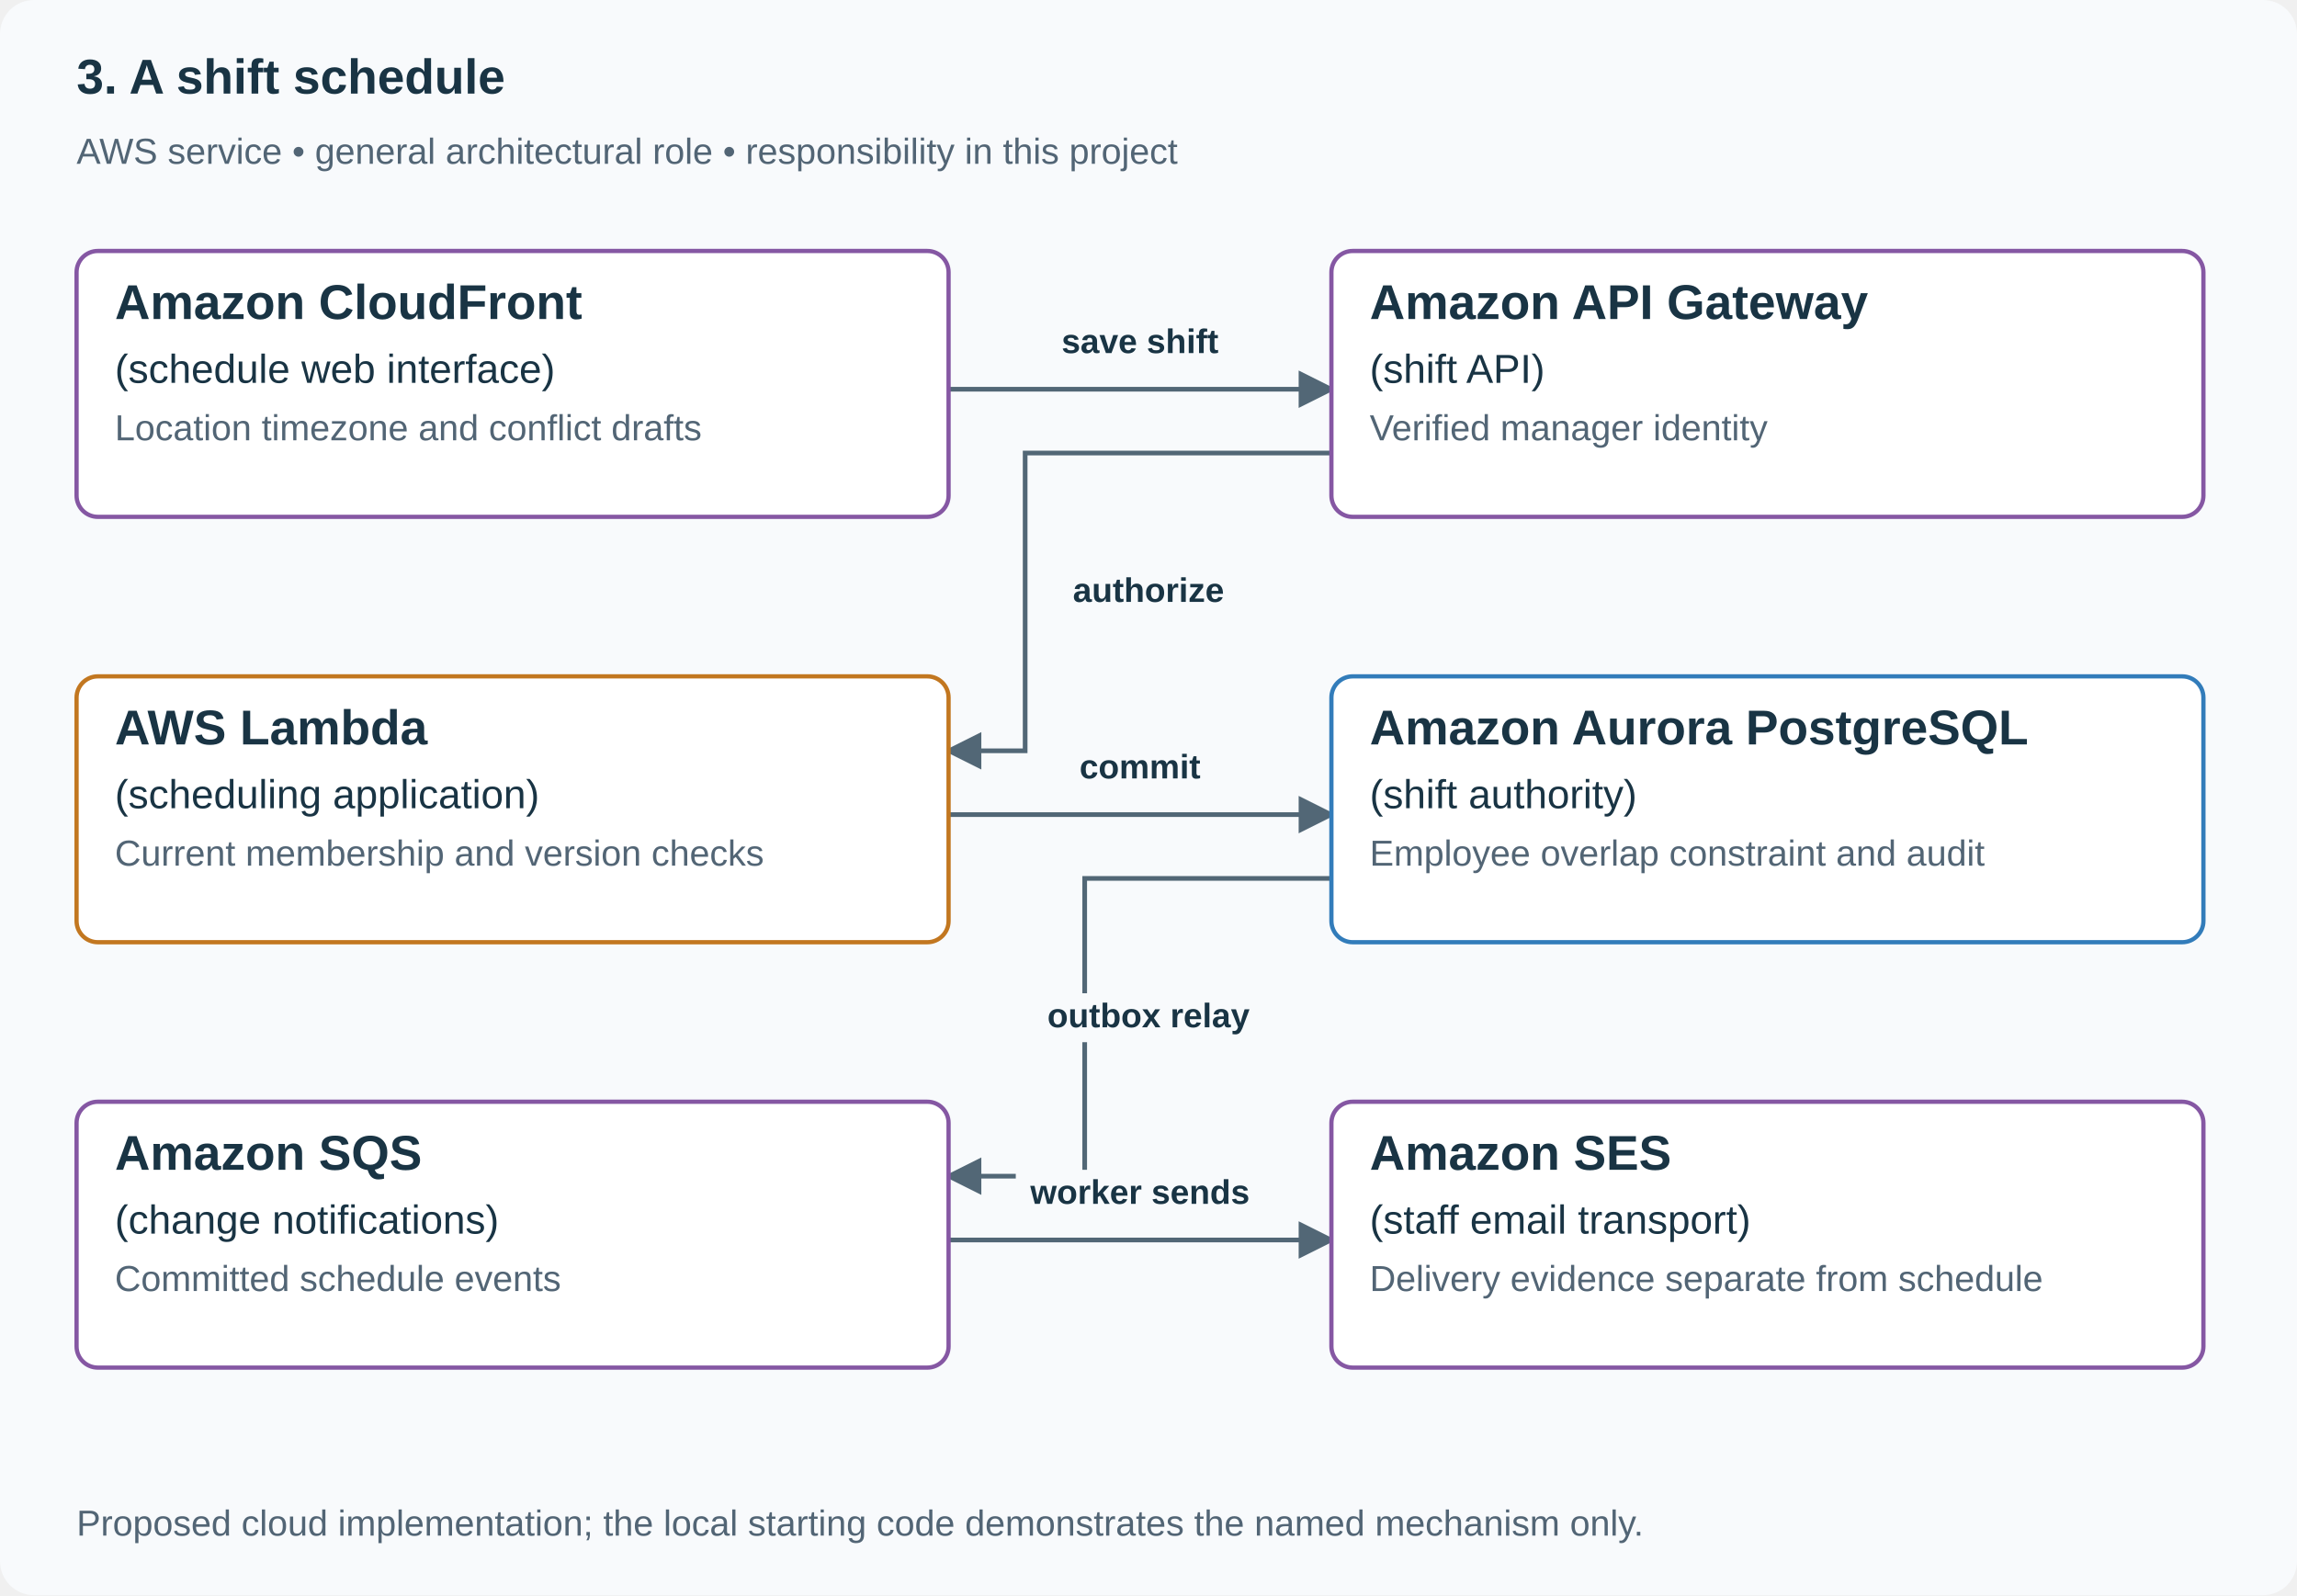
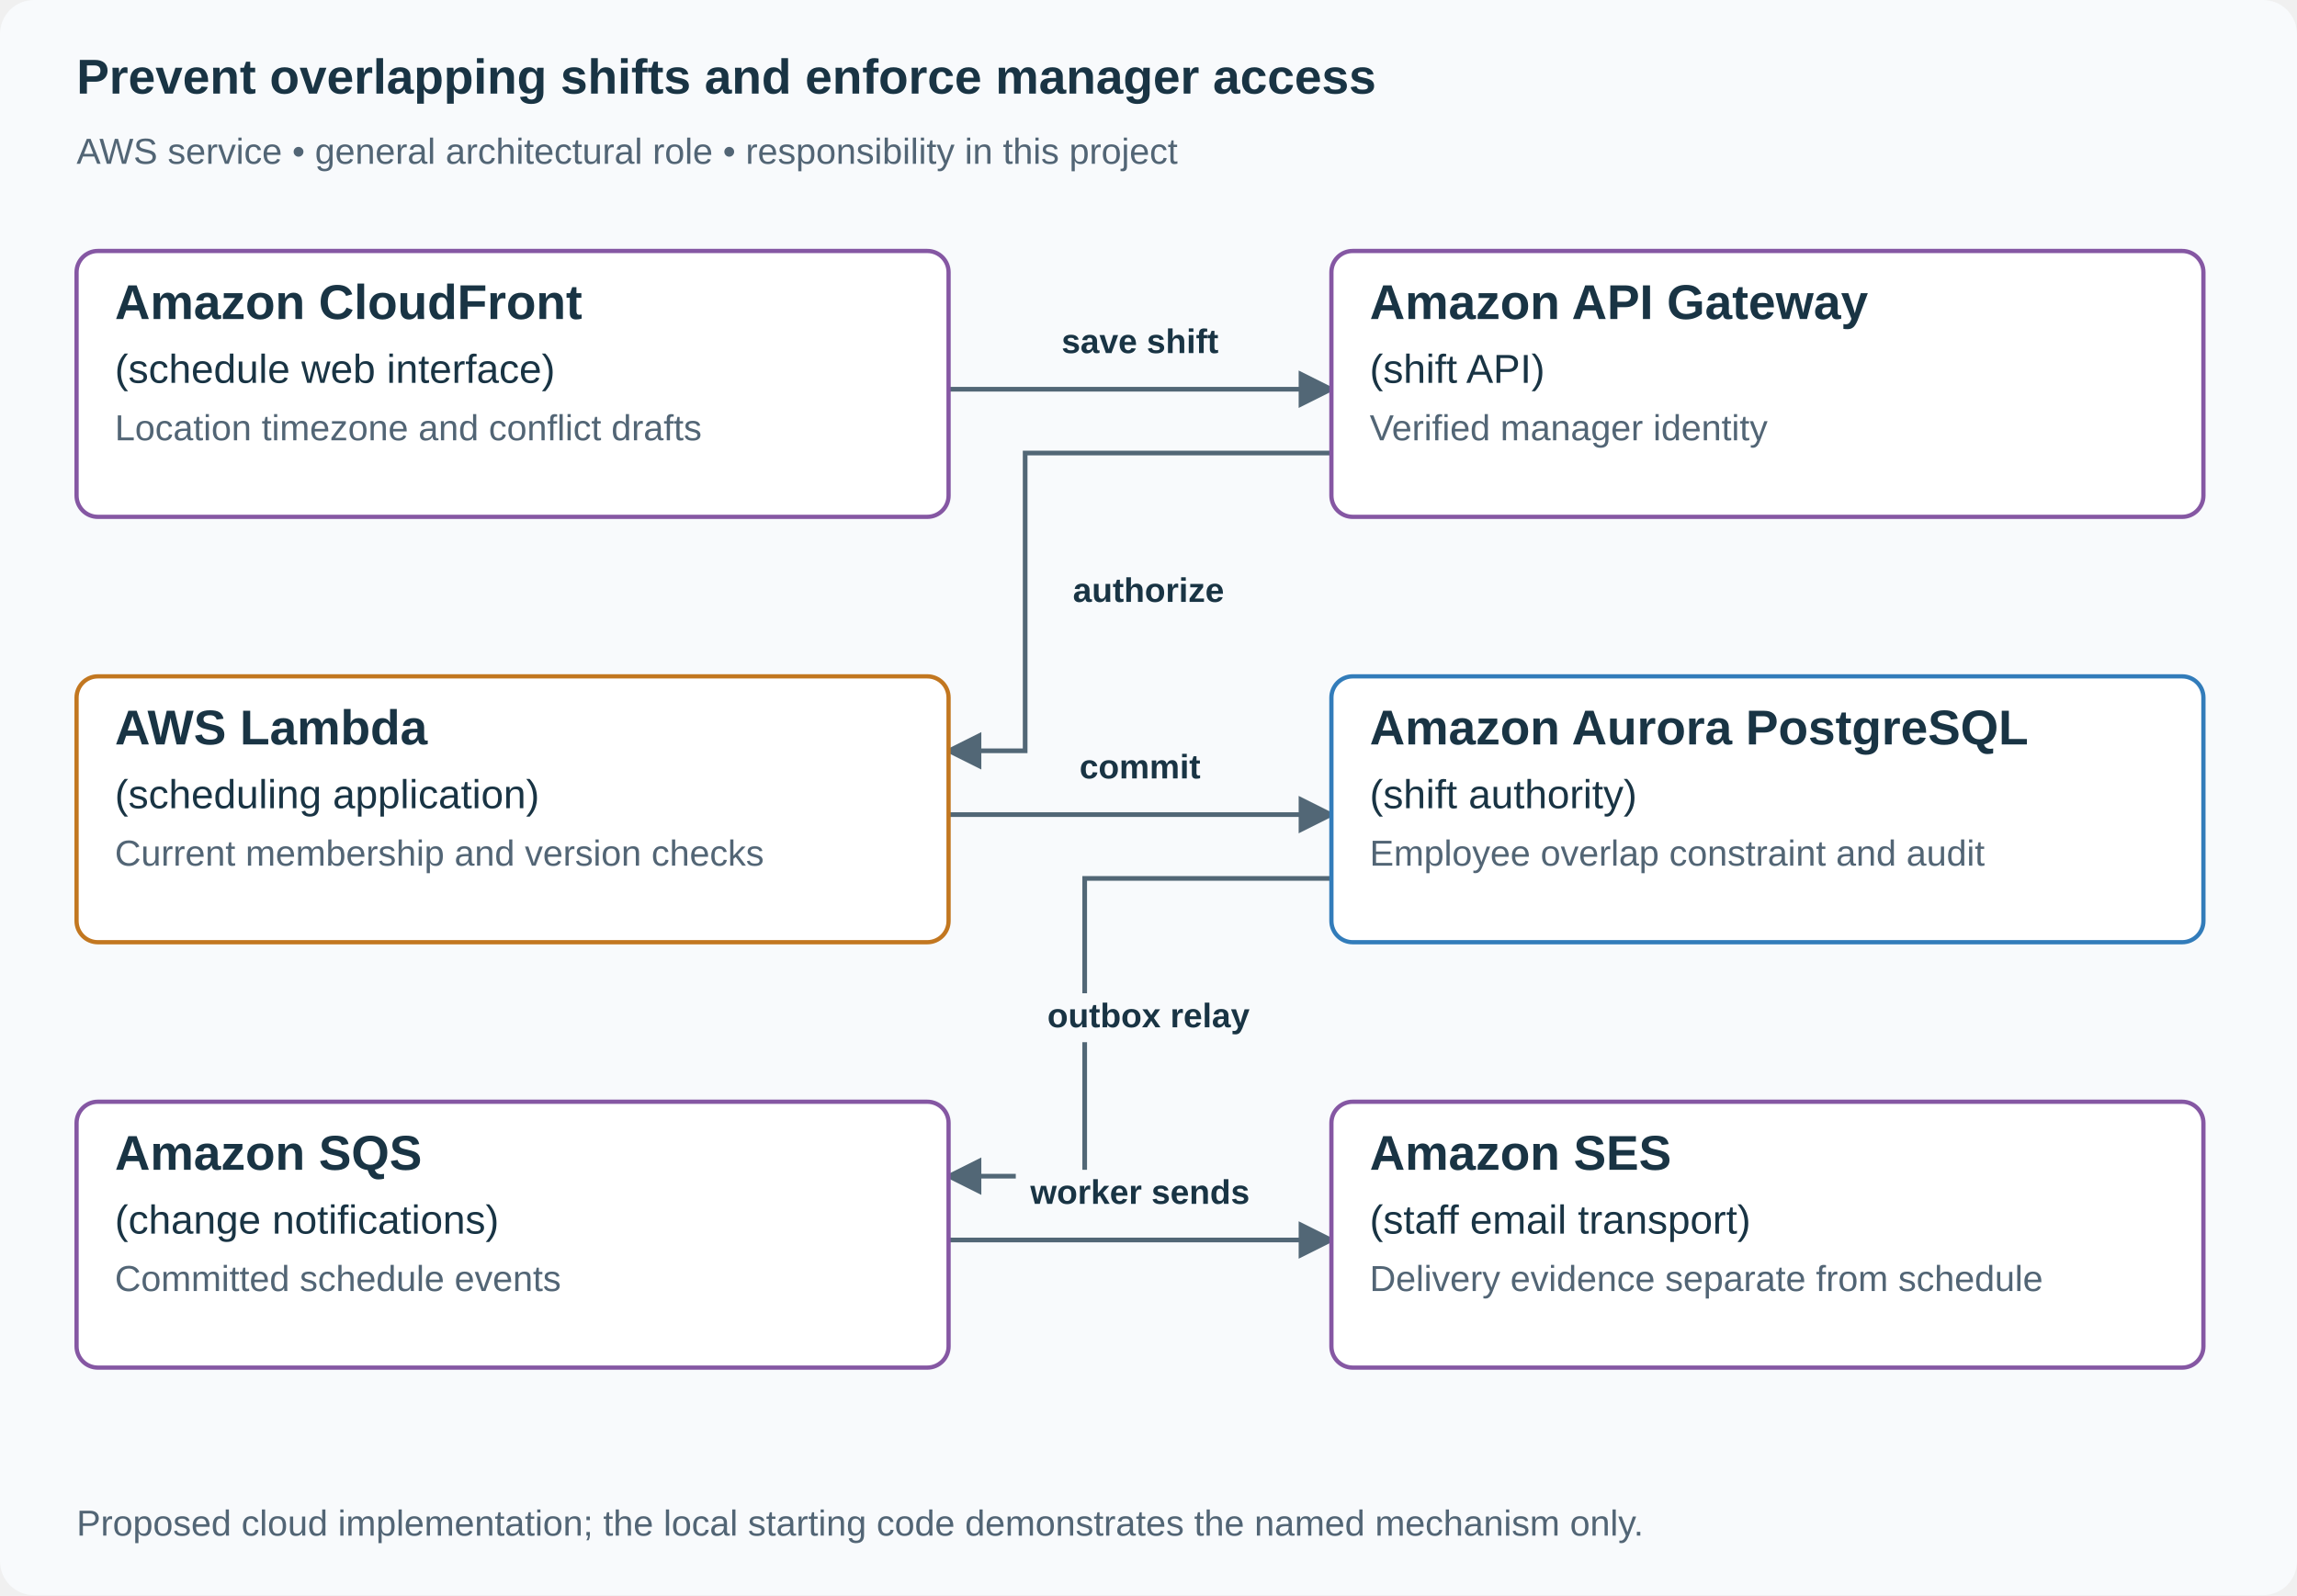
<svg xmlns="http://www.w3.org/2000/svg" width="1080" height="750" viewBox="0 0 1080 750" role="img" aria-labelledby="t d">
  <defs>
    <marker id="a" markerWidth="8" markerHeight="8" refX="7" refY="4" orient="auto">
      <path d="M0 0L8 4L0 8Z" fill="#526776" />
    </marker>
  </defs>
  <rect width="1080" height="750" rx="16" fill="#f8fafc" />
  <style>text{font-family:Arial,sans-serif;fill:#193444}.name{font-size:23px;font-weight:bold}.role{font-size:19px}.detail{font-size:17px;fill:#526575}.edge{font-size:16px;font-weight:bold}</style>
-   <text x="36" y="44" class="name" style="font-size:23px">3. A shift schedule</text>
+   <text x="36" y="44" class="name" style="font-size:23px">Prevent overlapping shifts and enforce manager access</text>
  <text x="36" y="77" class="detail">AWS service • general architectural role • responsibility in this project</text>
  <path d="M446 183 L626 183" fill="none" stroke="#526776" stroke-width="2.2" marker-end="url(#a)" />
  <g transform="translate(536.0 166) rotate(0)">
    <rect x="-50.0" y="-16" width="100.0" height="23" fill="#f8fafc" />
    <text x="0" y="0" class="edge" text-anchor="middle">save shift</text>
  </g>
  <path d="M626 213 L482 213 L482 353 L446 353" fill="none" stroke="#526776" stroke-width="2.2" marker-end="url(#a)" />
  <g transform="translate(540 283.0) rotate(0)">
    <rect x="-45.8" y="-16" width="91.6" height="23" fill="#f8fafc" />
    <text x="0" y="0" class="edge" text-anchor="middle">authorize</text>
  </g>
  <path d="M446 383 L626 383" fill="none" stroke="#526776" stroke-width="2.2" marker-end="url(#a)" />
  <g transform="translate(536.0 366) rotate(0)">
    <rect x="-33.2" y="-16" width="66.4" height="23" fill="#f8fafc" />
    <text x="0" y="0" class="edge" text-anchor="middle">commit</text>
  </g>
  <path d="M626 413 L510 413 L510 553 L446 553" fill="none" stroke="#526776" stroke-width="2.2" marker-end="url(#a)" />
  <g transform="translate(540 483.0) rotate(0)">
    <rect x="-58.4" y="-16" width="116.8" height="23" fill="#f8fafc" />
    <text x="0" y="0" class="edge" text-anchor="middle">outbox relay</text>
  </g>
  <path d="M446 583 L626 583" fill="none" stroke="#526776" stroke-width="2.2" marker-end="url(#a)" />
  <g transform="translate(536.0 566) rotate(0)">
    <rect x="-58.4" y="-16" width="116.8" height="23" fill="#f8fafc" />
    <text x="0" y="0" class="edge" text-anchor="middle">worker sends</text>
  </g>
  <rect x="36" y="118" width="410" height="125" rx="10" fill="white" stroke="#8557a3" stroke-width="2" />
  <text x="54" y="150" class="name" style="font-size:23px">Amazon CloudFront</text>
  <text x="54" y="180" class="role" style="font-size:19px">(schedule web interface)</text>
  <text x="54" y="207" class="detail" style="font-size:17px">Location timezone and conflict drafts</text>
  <rect x="626" y="118" width="410" height="125" rx="10" fill="white" stroke="#8557a3" stroke-width="2" />
  <text x="644" y="150" class="name" style="font-size:23px">Amazon API Gateway</text>
  <text x="644" y="180" class="role" style="font-size:19px">(shift API)</text>
  <text x="644" y="207" class="detail" style="font-size:17px">Verified manager identity</text>
  <rect x="36" y="318" width="410" height="125" rx="10" fill="white" stroke="#c27720" stroke-width="2" />
  <text x="54" y="350" class="name" style="font-size:23px">AWS Lambda</text>
  <text x="54" y="380" class="role" style="font-size:19px">(scheduling application)</text>
  <text x="54" y="407" class="detail" style="font-size:17px">Current membership and version checks</text>
  <rect x="626" y="318" width="410" height="125" rx="10" fill="white" stroke="#327cba" stroke-width="2" />
  <text x="644" y="350" class="name" style="font-size:23px">Amazon Aurora PostgreSQL</text>
  <text x="644" y="380" class="role" style="font-size:19px">(shift authority)</text>
  <text x="644" y="407" class="detail" style="font-size:17px">Employee overlap constraint and audit</text>
  <rect x="36" y="518" width="410" height="125" rx="10" fill="white" stroke="#8557a3" stroke-width="2" />
  <text x="54" y="550" class="name" style="font-size:23px">Amazon SQS</text>
  <text x="54" y="580" class="role" style="font-size:19px">(change notifications)</text>
  <text x="54" y="607" class="detail" style="font-size:17px">Committed schedule events</text>
  <rect x="626" y="518" width="410" height="125" rx="10" fill="white" stroke="#8557a3" stroke-width="2" />
  <text x="644" y="550" class="name" style="font-size:23px">Amazon SES</text>
  <text x="644" y="580" class="role" style="font-size:19px">(staff email transport)</text>
  <text x="644" y="607" class="detail" style="font-size:17px">Delivery evidence separate from schedule</text>
  <text x="36" y="722" class="detail">Proposed cloud implementation; the local starting code demonstrates the named mechanism only.</text>
</svg>
